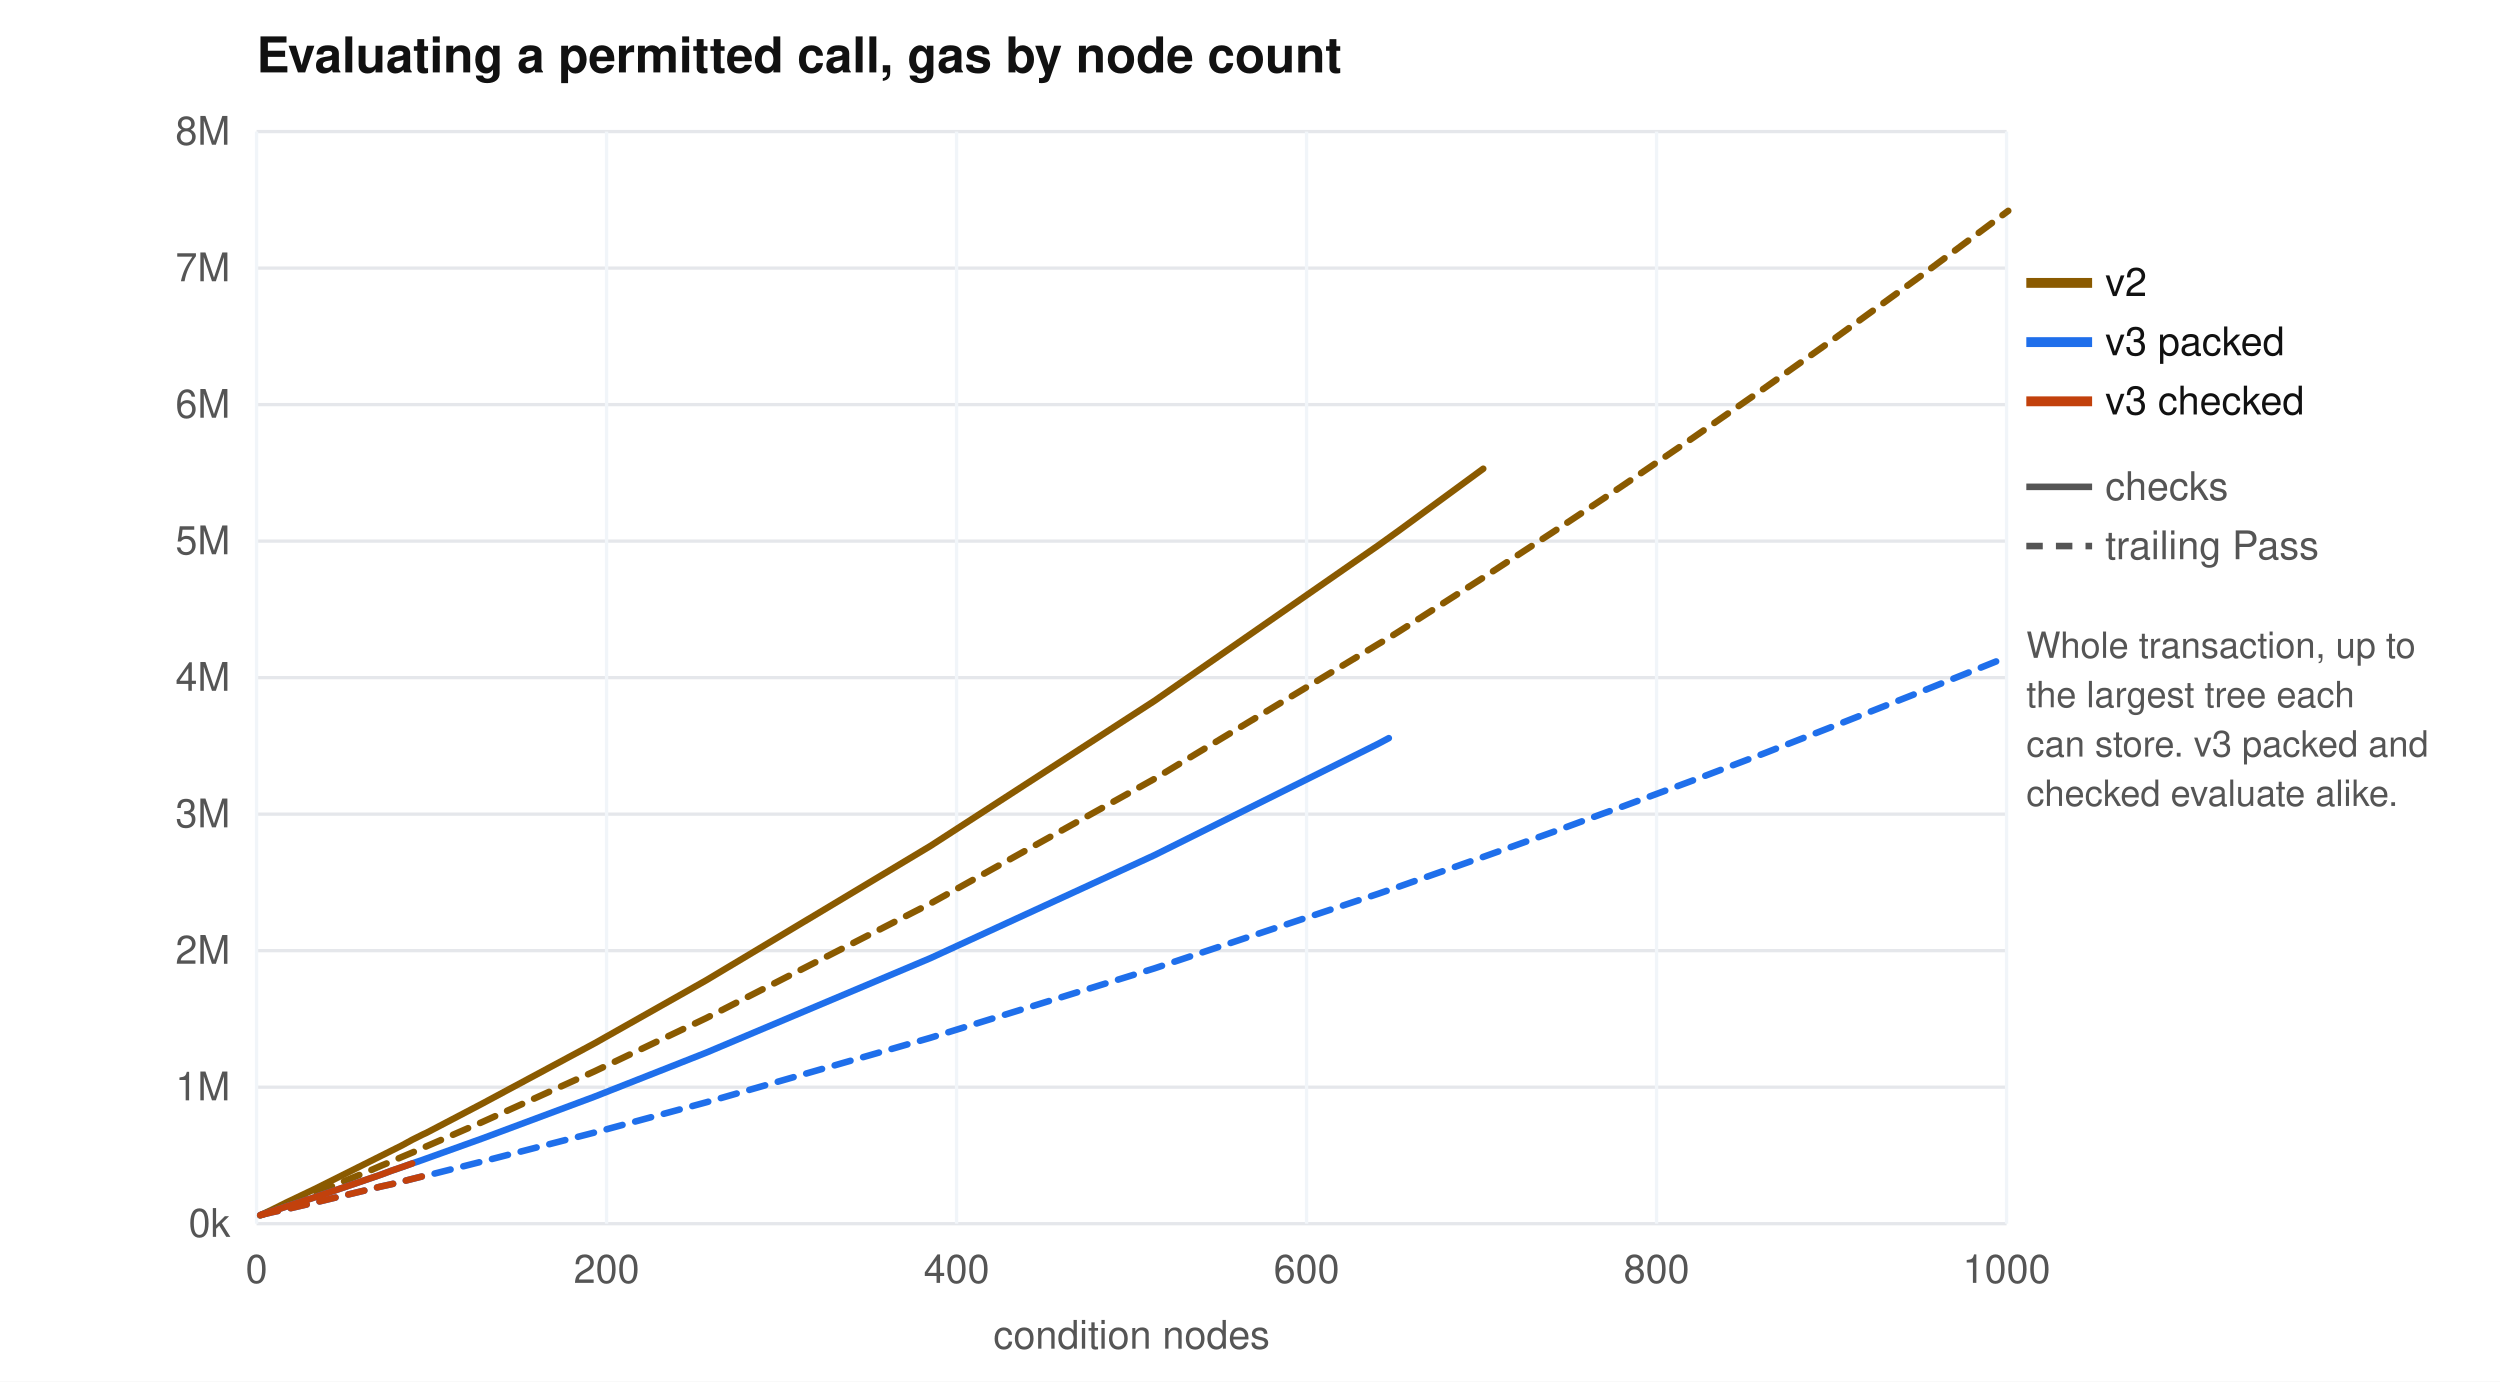
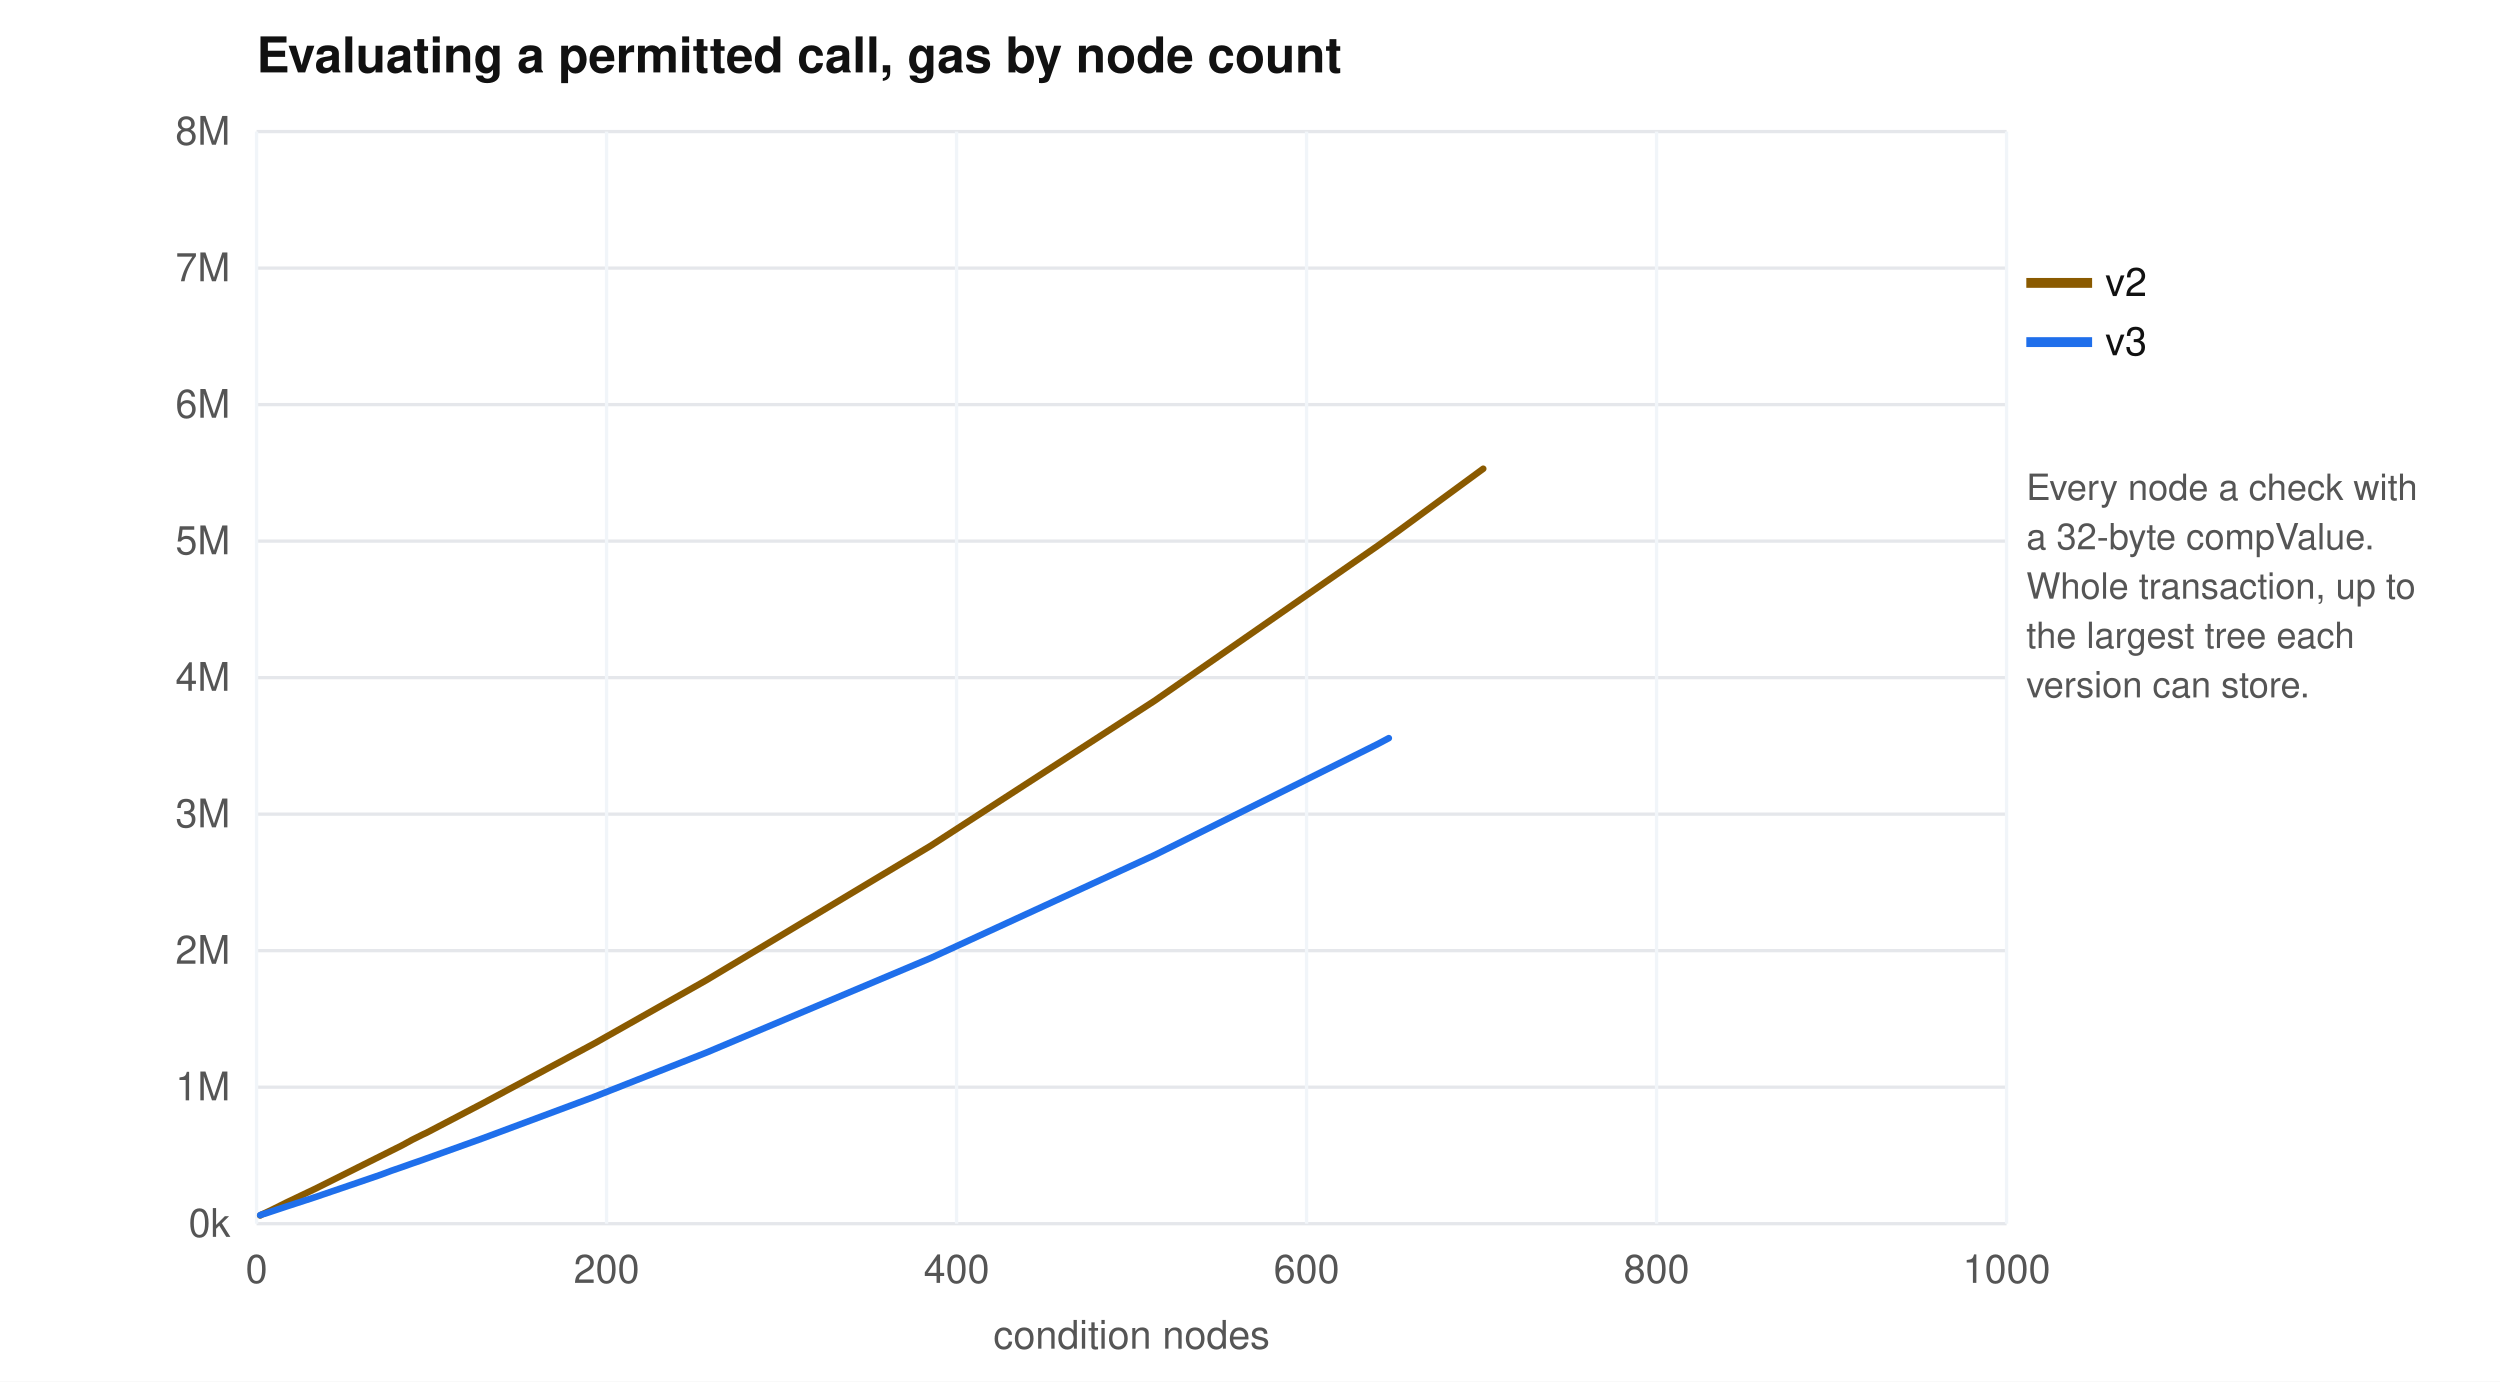
<svg xmlns="http://www.w3.org/2000/svg" viewBox="0 0 760 420" width="760" height="420" font-family="Helvetica, Arial, sans-serif" font-size="12">
  <rect width="760" height="420" fill="#ffffff" />
  <text x="78" y="22" font-size="15" font-weight="600" fill="#111">Evaluating a permitted call, gas by node count</text>
  <line x1="78" x2="610" y1="372.0" y2="372.0" stroke="#e5e7eb" />
  <text x="70" y="376.0" text-anchor="end" fill="#555">0k</text>
  <line x1="78" x2="610" y1="330.5" y2="330.5" stroke="#e5e7eb" />
  <text x="70" y="334.5" text-anchor="end" fill="#555">1M</text>
  <line x1="78" x2="610" y1="289.0" y2="289.0" stroke="#e5e7eb" />
  <text x="70" y="293.0" text-anchor="end" fill="#555">2M</text>
  <line x1="78" x2="610" y1="247.5" y2="247.5" stroke="#e5e7eb" />
  <text x="70" y="251.5" text-anchor="end" fill="#555">3M</text>
  <line x1="78" x2="610" y1="206.0" y2="206.0" stroke="#e5e7eb" />
  <text x="70" y="210.0" text-anchor="end" fill="#555">4M</text>
  <line x1="78" x2="610" y1="164.5" y2="164.5" stroke="#e5e7eb" />
  <text x="70" y="168.5" text-anchor="end" fill="#555">5M</text>
  <line x1="78" x2="610" y1="123.0" y2="123.0" stroke="#e5e7eb" />
  <text x="70" y="127.0" text-anchor="end" fill="#555">6M</text>
  <line x1="78" x2="610" y1="81.5" y2="81.5" stroke="#e5e7eb" />
  <text x="70" y="85.5" text-anchor="end" fill="#555">7M</text>
  <line x1="78" x2="610" y1="40.0" y2="40.0" stroke="#e5e7eb" />
  <text x="70" y="44.0" text-anchor="end" fill="#555">8M</text>
  <line x1="78.0" x2="78.0" y1="40" y2="372" stroke="#f1f5f9" />
  <text x="78.0" y="390" text-anchor="middle" fill="#555">0</text>
  <line x1="184.4" x2="184.4" y1="40" y2="372" stroke="#f1f5f9" />
  <text x="184.4" y="390" text-anchor="middle" fill="#555">200</text>
  <line x1="290.8" x2="290.8" y1="40" y2="372" stroke="#f1f5f9" />
  <text x="290.8" y="390" text-anchor="middle" fill="#555">400</text>
  <line x1="397.2" x2="397.2" y1="40" y2="372" stroke="#f1f5f9" />
  <text x="397.2" y="390" text-anchor="middle" fill="#555">600</text>
  <line x1="503.6" x2="503.6" y1="40" y2="372" stroke="#f1f5f9" />
  <text x="503.6" y="390" text-anchor="middle" fill="#555">800</text>
  <line x1="610.0" x2="610.0" y1="40" y2="372" stroke="#f1f5f9" />
  <text x="610.0" y="390" text-anchor="middle" fill="#555">1000</text>
  <text x="344" y="410" text-anchor="middle" fill="#555">condition nodes</text>
  <path d="M79.1,369.5 L79.6,369.2 L80.7,368.7 L82.8,367.7 L87.0,365.6 L95.6,361.5 L112.6,353.0 L115.8,351.4 L119.0,349.8 L122.2,348.2 L125.3,346.5 L128.5,344.9 L129.6,344.4 L146.6,335.5 L180.7,317.2 L214.7,298.0 L282.8,257.2 L350.9,213.1 L419.0,165.8 L422.2,163.5 L425.4,161.2 L450.9,142.5" fill="none" stroke="#8a5a00" stroke-width="2" stroke-linejoin="round" stroke-linecap="round" />
-   <path d="M79.6,369.3 L80.7,368.8 L82.8,368.0 L87.0,366.3 L95.6,362.8 L112.6,355.8 L115.8,354.4 L119.0,353.1 L122.2,351.7 L125.3,350.4 L128.5,349.0 L129.6,348.5 L146.6,341.1 L180.7,325.7 L214.7,309.5 L282.8,274.7 L350.9,236.8 L419.0,195.8 L422.2,193.9 L425.4,191.9 L450.9,175.6 L472.2,161.7 L487.1,151.8 L493.5,147.5 L514.8,133.0 L536.1,118.2 L557.3,103.2 L583.9,83.9 L610.5,64.1" fill="none" stroke="#8a5a00" stroke-width="2" stroke-dasharray="5 4" stroke-linejoin="round" stroke-linecap="round" />
  <line x1="616" x2="636" y1="86" y2="86" stroke="#8a5a00" stroke-width="3" />
  <text x="640" y="90" fill="#111">v2</text>
  <path d="M79.1,369.4 L79.6,369.2 L80.7,368.9 L82.8,368.2 L87.0,366.8 L95.6,364.0 L112.6,358.2 L115.8,357.1 L119.0,355.9 L122.2,354.8 L125.3,353.7 L128.5,352.6 L129.6,352.2 L146.6,346.1 L180.7,333.4 L214.7,320.0 L282.8,291.3 L350.9,260.0 L419.0,226.1 L422.2,224.4" fill="none" stroke="#1f6feb" stroke-width="2" stroke-linejoin="round" stroke-linecap="round" />
-   <path d="M79.6,369.3 L80.7,369.0 L82.8,368.5 L87.0,367.6 L95.6,365.6 L112.6,361.5 L115.8,360.7 L119.0,360.0 L122.2,359.2 L125.3,358.4 L128.5,357.6 L129.6,357.4 L146.6,353.1 L180.7,344.3 L214.7,335.1 L282.8,315.5 L350.9,294.4 L419.0,271.7 L422.2,270.6 L425.4,269.5 L450.9,260.5 L472.2,252.9 L487.1,247.4 L493.5,245.1 L514.8,237.2 L536.1,229.1 L557.3,220.8 L583.9,210.3 L610.5,199.6" fill="none" stroke="#1f6feb" stroke-width="2" stroke-dasharray="5 4" stroke-linejoin="round" stroke-linecap="round" />
  <line x1="616" x2="636" y1="104" y2="104" stroke="#1f6feb" stroke-width="3" />
-   <text x="640" y="108" fill="#111">v3 packed</text>
-   <path d="M79.1,369.4 L79.6,369.2 L80.7,368.9 L82.8,368.2 L87.0,366.8 L95.6,364.0 L112.6,358.2 L115.8,357.1 L119.0,355.9 L122.2,354.8 L125.3,353.7" fill="none" stroke="#c2410c" stroke-width="2" stroke-linejoin="round" stroke-linecap="round" />
-   <path d="M79.6,369.3 L80.7,369.0 L82.8,368.5 L87.0,367.6 L95.6,365.6 L112.6,361.5 L115.8,360.7 L119.0,360.0 L122.2,359.2 L125.3,358.4 L128.5,357.6" fill="none" stroke="#c2410c" stroke-width="2" stroke-dasharray="5 4" stroke-linejoin="round" stroke-linecap="round" />
-   <line x1="616" x2="636" y1="122" y2="122" stroke="#c2410c" stroke-width="3" />
-   <text x="640" y="126" fill="#111">v3 checked</text>
-   <line x1="616" x2="636" y1="148" y2="148" stroke="#555" stroke-width="2" />
-   <text x="640" y="152" fill="#555">checks</text>
-   <line x1="616" x2="636" y1="166" y2="166" stroke="#555" stroke-width="2" stroke-dasharray="5 4" />
-   <text x="640" y="170" fill="#555">trailing Pass</text>
-   <text x="616" y="200" fill="#555" font-size="11">Whole transaction, up to</text>
-   <text x="616" y="215" fill="#555" font-size="11">the largest tree each</text>
-   <text x="616" y="230" fill="#555" font-size="11">can store. v3 packed and</text>
-   <text x="616" y="245" fill="#555" font-size="11">checked evaluate alike.</text>
+   <text x="640" y="108" fill="#111">v3</text>
+   <text x="616" y="152" fill="#555" font-size="11">Every node a check with</text>
+   <text x="616" y="167" fill="#555" font-size="11">a 32-byte compValue.</text>
+   <text x="616" y="182" fill="#555" font-size="11">Whole transaction, up to</text>
+   <text x="616" y="197" fill="#555" font-size="11">the largest tree each</text>
+   <text x="616" y="212" fill="#555" font-size="11">version can store.</text>
</svg>
